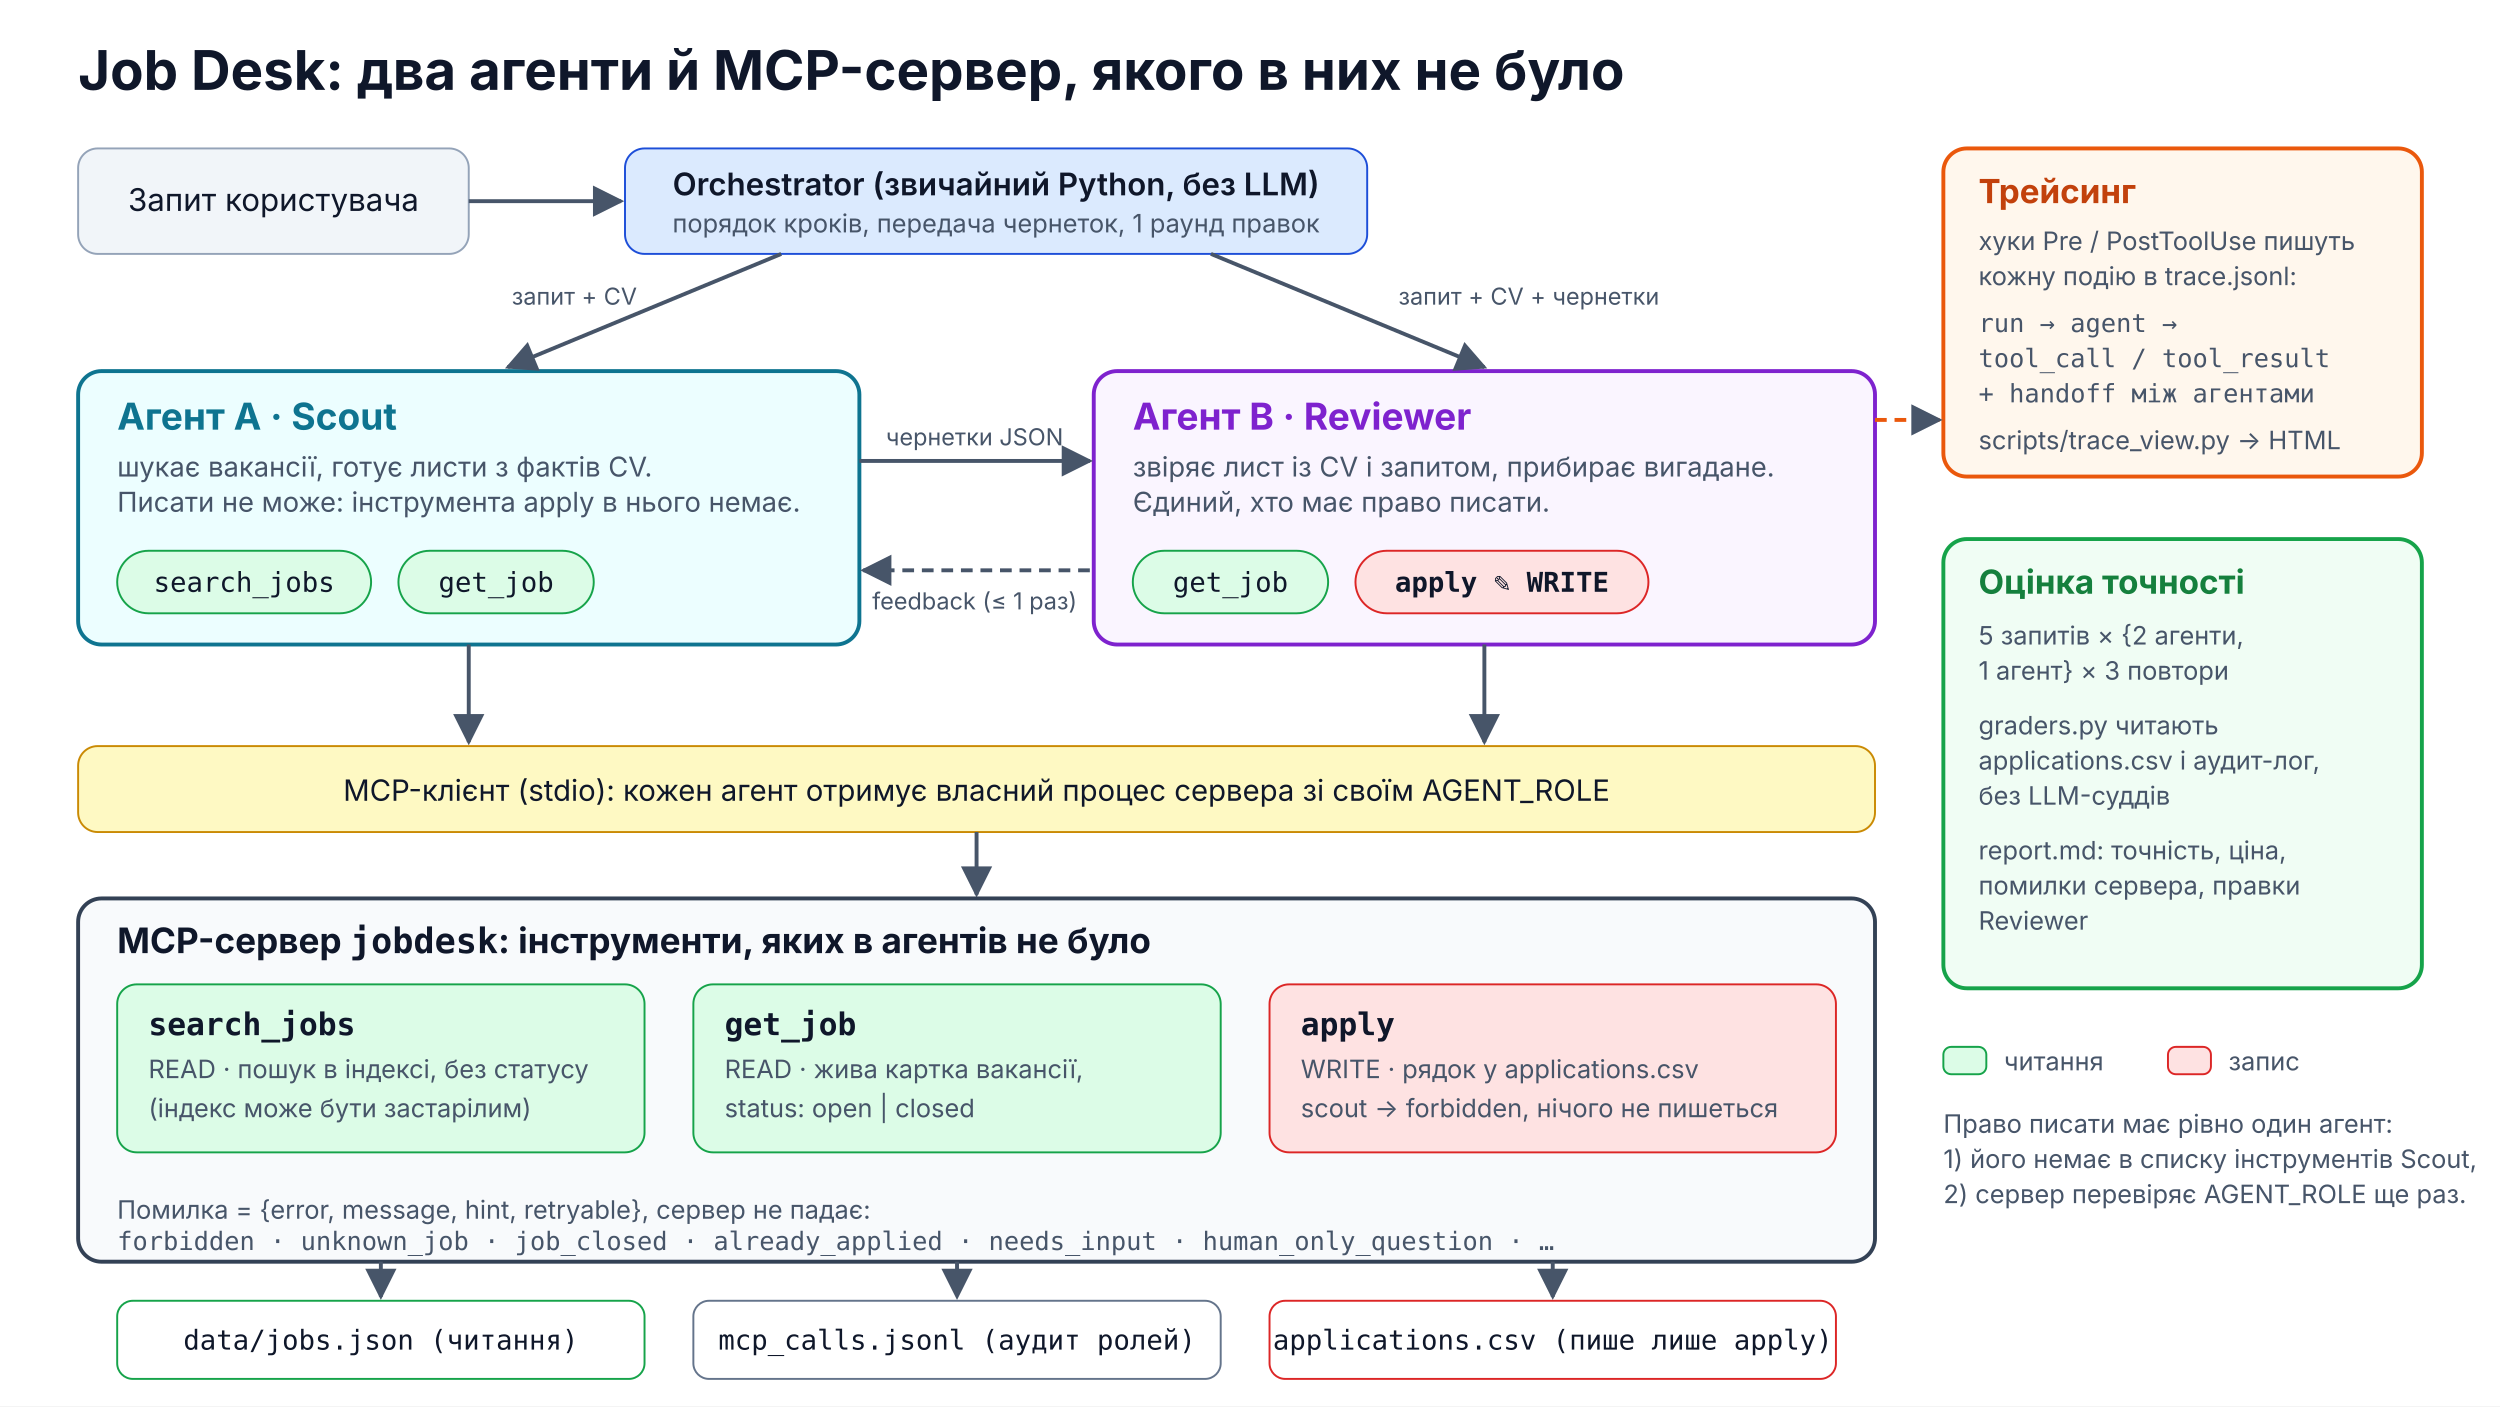
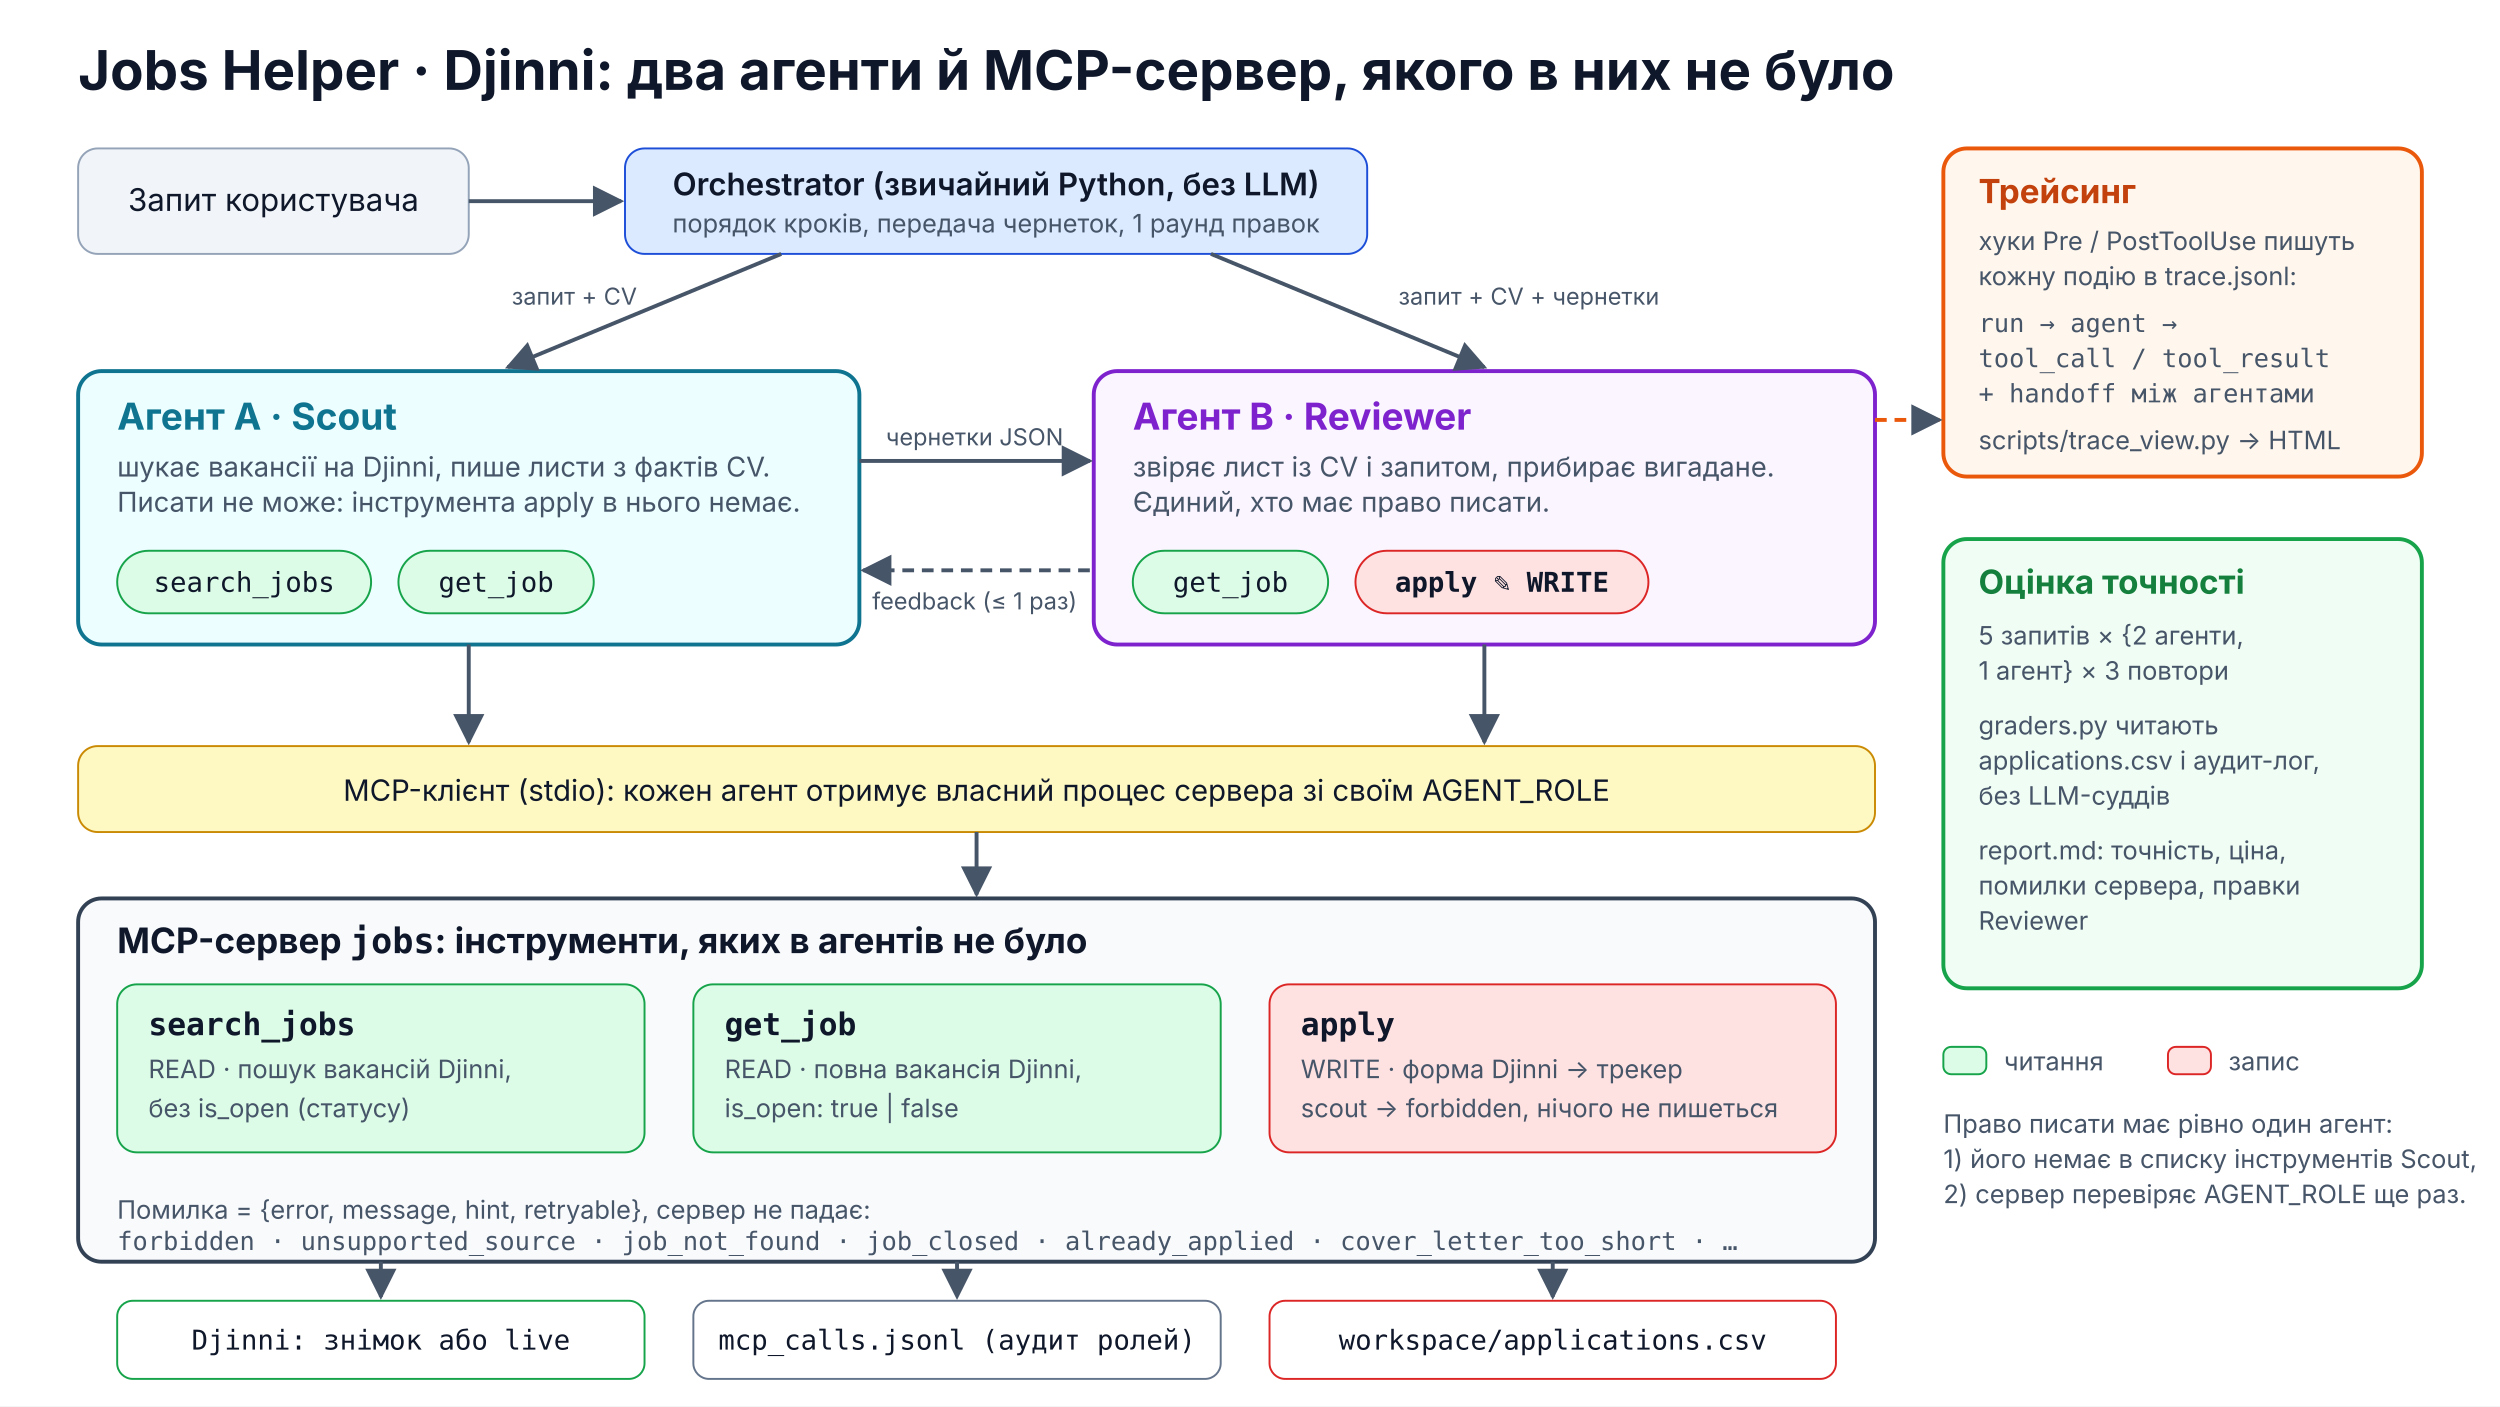
<svg xmlns="http://www.w3.org/2000/svg" viewBox="0 0 1280 720" width="1280" height="720" font-family="Inter, 'Segoe UI', Arial, sans-serif">
  <defs>
    <marker id="arr" viewBox="0 0 10 10" refX="9" refY="5" markerWidth="8" markerHeight="8" orient="auto-start-reverse">
      <path d="M0 0L10 5L0 10z" fill="#475569" />
    </marker>
    <style>
      .t{fill:#0f172a}.m{font-family:ui-monospace,Menlo,Consolas,monospace}.s{fill:#475569}
      .read{fill:#dcfce7;stroke:#16a34a}.write{fill:#fee2e2;stroke:#dc2626}
    </style>
  </defs>
  <rect width="1280" height="720" fill="#ffffff" />
-   <text x="40" y="46" font-size="28" font-weight="700" class="t">Job Desk: два агенти й MCP-сервер, якого в них не було</text>
+   <text x="40" y="46" font-size="28" font-weight="700" class="t">Jobs Helper · Djinni: два агенти й MCP-сервер, якого в них не було</text>
  <rect x="40" y="76" width="200" height="54" rx="10" fill="#f1f5f9" stroke="#94a3b8" />
  <text x="140" y="108" font-size="16" text-anchor="middle" class="t">Запит користувача</text>
  <line x1="240" y1="103" x2="318" y2="103" stroke="#475569" stroke-width="2" marker-end="url(#arr)" />
  <rect x="320" y="76" width="380" height="54" rx="10" fill="#dbeafe" stroke="#1d4ed8" />
  <text x="510" y="100" font-size="16" font-weight="600" text-anchor="middle" class="t">Orchestrator (звичайний Python, без LLM)</text>
  <text x="510" y="119" font-size="13" text-anchor="middle" class="s">порядок кроків, передача чернеток, 1 раунд правок</text>
  <rect x="40" y="190" width="400" height="140" rx="12" fill="#ecfeff" stroke="#0e7490" stroke-width="2" />
  <text x="60" y="220" font-size="19" font-weight="700" fill="#0e7490">Агент A · Scout</text>
-   <text x="60" y="244" font-size="14" class="s">шукає вакансії, готує листи з фактів CV.</text>
+   <text x="60" y="244" font-size="14" class="s">шукає вакансії на Djinni, пише листи з фактів CV.</text>
  <text x="60" y="262" font-size="14" class="s">Писати не може: інструмента apply в нього немає.</text>
  <rect x="60" y="282" width="130" height="32" rx="16" class="read" />
  <text x="125" y="303" font-size="14" text-anchor="middle" class="m t">search_jobs</text>
  <rect x="204" y="282" width="100" height="32" rx="16" class="read" />
  <text x="254" y="303" font-size="14" text-anchor="middle" class="m t">get_job</text>
  <rect x="560" y="190" width="400" height="140" rx="12" fill="#faf5ff" stroke="#7e22ce" stroke-width="2" />
  <text x="580" y="220" font-size="19" font-weight="700" fill="#7e22ce">Агент B · Reviewer</text>
  <text x="580" y="244" font-size="14" class="s">звіряє лист із CV і запитом, прибирає вигадане.</text>
  <text x="580" y="262" font-size="14" class="s">Єдиний, хто має право писати.</text>
  <rect x="580" y="282" width="100" height="32" rx="16" class="read" />
  <text x="630" y="303" font-size="14" text-anchor="middle" class="m t">get_job</text>
  <rect x="694" y="282" width="150" height="32" rx="16" class="write" />
  <text x="769" y="303" font-size="14" font-weight="700" text-anchor="middle" class="m t">apply  ✎ WRITE</text>
  <line x1="400" y1="130" x2="260" y2="188" stroke="#475569" stroke-width="2" marker-end="url(#arr)" />
  <text x="262" y="156" font-size="12" class="s">запит + CV</text>
  <line x1="620" y1="130" x2="760" y2="188" stroke="#475569" stroke-width="2" marker-end="url(#arr)" />
  <text x="716" y="156" font-size="12" class="s">запит + CV + чернетки</text>
  <line x1="440" y1="236" x2="558" y2="236" stroke="#475569" stroke-width="2" marker-end="url(#arr)" />
  <text x="499" y="228" font-size="12" text-anchor="middle" class="s">чернетки JSON</text>
  <line x1="558" y1="292" x2="442" y2="292" stroke="#475569" stroke-width="2" stroke-dasharray="6 4" marker-end="url(#arr)" />
  <text x="499" y="312" font-size="12" text-anchor="middle" class="s">feedback (≤ 1 раз)</text>
  <line x1="240" y1="330" x2="240" y2="380" stroke="#475569" stroke-width="2" marker-end="url(#arr)" />
  <line x1="760" y1="330" x2="760" y2="380" stroke="#475569" stroke-width="2" marker-end="url(#arr)" />
  <rect x="40" y="382" width="920" height="44" rx="10" fill="#fef9c3" stroke="#ca8a04" />
  <text x="500" y="410" font-size="15" text-anchor="middle" class="t">MCP-клієнт (stdio): кожен агент отримує власний процес сервера зі своїм AGENT_ROLE</text>
  <line x1="500" y1="426" x2="500" y2="458" stroke="#475569" stroke-width="2" marker-end="url(#arr)" />
  <rect x="40" y="460" width="920" height="186" rx="12" fill="#f8fafc" stroke="#334155" stroke-width="2" />
-   <text x="60" y="488" font-size="18" font-weight="700" class="t">MCP-сервер <tspan class="m">jobdesk</tspan>: інструменти, яких в агентів не було</text>
+   <text x="60" y="488" font-size="18" font-weight="700" class="t">MCP-сервер <tspan class="m">jobs</tspan>: інструменти, яких в агентів не було</text>
  <rect x="60" y="504" width="270" height="86" rx="10" class="read" />
  <text x="76" y="530" font-size="16" font-weight="700" class="m t">search_jobs</text>
-   <text x="76" y="552" font-size="13" class="s">READ · пошук в індексі, без статусу</text>
-   <text x="76" y="572" font-size="13" class="s">(індекс може бути застарілим)</text>
+   <text x="76" y="552" font-size="13" class="s">READ · пошук вакансій Djinni,</text>
+   <text x="76" y="572" font-size="13" class="s">без is_open (статусу)</text>
  <rect x="355" y="504" width="270" height="86" rx="10" class="read" />
  <text x="371" y="530" font-size="16" font-weight="700" class="m t">get_job</text>
-   <text x="371" y="552" font-size="13" class="s">READ · жива картка вакансії,</text>
-   <text x="371" y="572" font-size="13" class="s">status: open | closed</text>
+   <text x="371" y="552" font-size="13" class="s">READ · повна вакансія Djinni,</text>
+   <text x="371" y="572" font-size="13" class="s">is_open: true | false</text>
  <rect x="650" y="504" width="290" height="86" rx="10" class="write" />
  <text x="666" y="530" font-size="16" font-weight="700" class="m t">apply</text>
-   <text x="666" y="552" font-size="13" class="s">WRITE · рядок у applications.csv</text>
+   <text x="666" y="552" font-size="13" class="s">WRITE · форма Djinni → трекер</text>
  <text x="666" y="572" font-size="13" class="s">scout → forbidden, нічого не пишеться</text>
  <text x="60" y="624" font-size="13" class="s">Помилка = {error, message, hint, retryable}, сервер не падає:</text>
-   <text x="60" y="640" font-size="13" class="s m">forbidden · unknown_job · job_closed · already_applied · needs_input · human_only_question · …</text>
+   <text x="60" y="640" font-size="13" class="s m">forbidden · unsupported_source · job_not_found · job_closed · already_applied · cover_letter_too_short · …</text>
  <line x1="195" y1="646" x2="195" y2="664" stroke="#475569" stroke-width="2" marker-end="url(#arr)" />
  <line x1="490" y1="646" x2="490" y2="664" stroke="#475569" stroke-width="2" stroke-dasharray="6 4" marker-end="url(#arr)" />
  <line x1="795" y1="646" x2="795" y2="664" stroke="#475569" stroke-width="2" marker-end="url(#arr)" />
  <rect x="60" y="666" width="270" height="40" rx="8" fill="#ffffff" stroke="#16a34a" />
-   <text x="195" y="691" font-size="14" text-anchor="middle" class="m t">data/jobs.json (читання)</text>
+   <text x="195" y="691" font-size="14" text-anchor="middle" class="m t">Djinni: знімок або live</text>
  <rect x="355" y="666" width="270" height="40" rx="8" fill="#ffffff" stroke="#64748b" />
  <text x="490" y="691" font-size="14" text-anchor="middle" class="m t">mcp_calls.jsonl (аудит ролей)</text>
  <rect x="650" y="666" width="290" height="40" rx="8" fill="#ffffff" stroke="#dc2626" />
-   <text x="795" y="691" font-size="14" text-anchor="middle" class="m t">applications.csv (пише лише apply)</text>
+   <text x="795" y="691" font-size="14" text-anchor="middle" class="m t">workspace/applications.csv</text>
  <rect x="995" y="76" width="245" height="168" rx="12" fill="#fff7ed" stroke="#ea580c" stroke-width="2" />
  <text x="1013" y="104" font-size="17" font-weight="700" fill="#c2410c">Трейсинг</text>
  <text x="1013" y="128" font-size="13" class="s">хуки Pre / PostToolUse пишуть</text>
  <text x="1013" y="146" font-size="13" class="s">кожну подію в trace.jsonl:</text>
  <text x="1013" y="170" font-size="13" class="s m">run → agent →</text>
  <text x="1013" y="188" font-size="13" class="s m">tool_call / tool_result</text>
  <text x="1013" y="206" font-size="13" class="s m">+ handoff між агентами</text>
  <text x="1013" y="230" font-size="13" class="s">scripts/trace_view.py → HTML</text>
  <line x1="960" y1="215" x2="993" y2="215" stroke="#ea580c" stroke-width="2" stroke-dasharray="6 4" marker-end="url(#arr)" />
  <rect x="995" y="276" width="245" height="230" rx="12" fill="#f0fdf4" stroke="#16a34a" stroke-width="2" />
  <text x="1013" y="304" font-size="17" font-weight="700" fill="#15803d">Оцінка точності</text>
  <text x="1013" y="330" font-size="13" class="s">5 запитів × {2 агенти,</text>
  <text x="1013" y="348" font-size="13" class="s">1 агент} × 3 повтори</text>
  <text x="1013" y="376" font-size="13" class="s">graders.py читають</text>
  <text x="1013" y="394" font-size="13" class="s">applications.csv і аудит-лог,</text>
  <text x="1013" y="412" font-size="13" class="s">без LLM-суддів</text>
  <text x="1013" y="440" font-size="13" class="s">report.md: точність, ціна,</text>
  <text x="1013" y="458" font-size="13" class="s">помилки сервера, правки</text>
  <text x="1013" y="476" font-size="13" class="s">Reviewer</text>
  <rect x="995" y="536" width="22" height="14" rx="4" class="read" />
  <text x="1026" y="548" font-size="13" class="s">читання</text>
  <rect x="1110" y="536" width="22" height="14" rx="4" class="write" />
  <text x="1141" y="548" font-size="13" class="s">запис</text>
  <text x="995" y="580" font-size="13" class="s">Право писати має рівно один агент:</text>
  <text x="995" y="598" font-size="13" class="s">1) його немає в списку інструментів Scout,</text>
  <text x="995" y="616" font-size="13" class="s">2) сервер перевіряє AGENT_ROLE ще раз.</text>
</svg>
